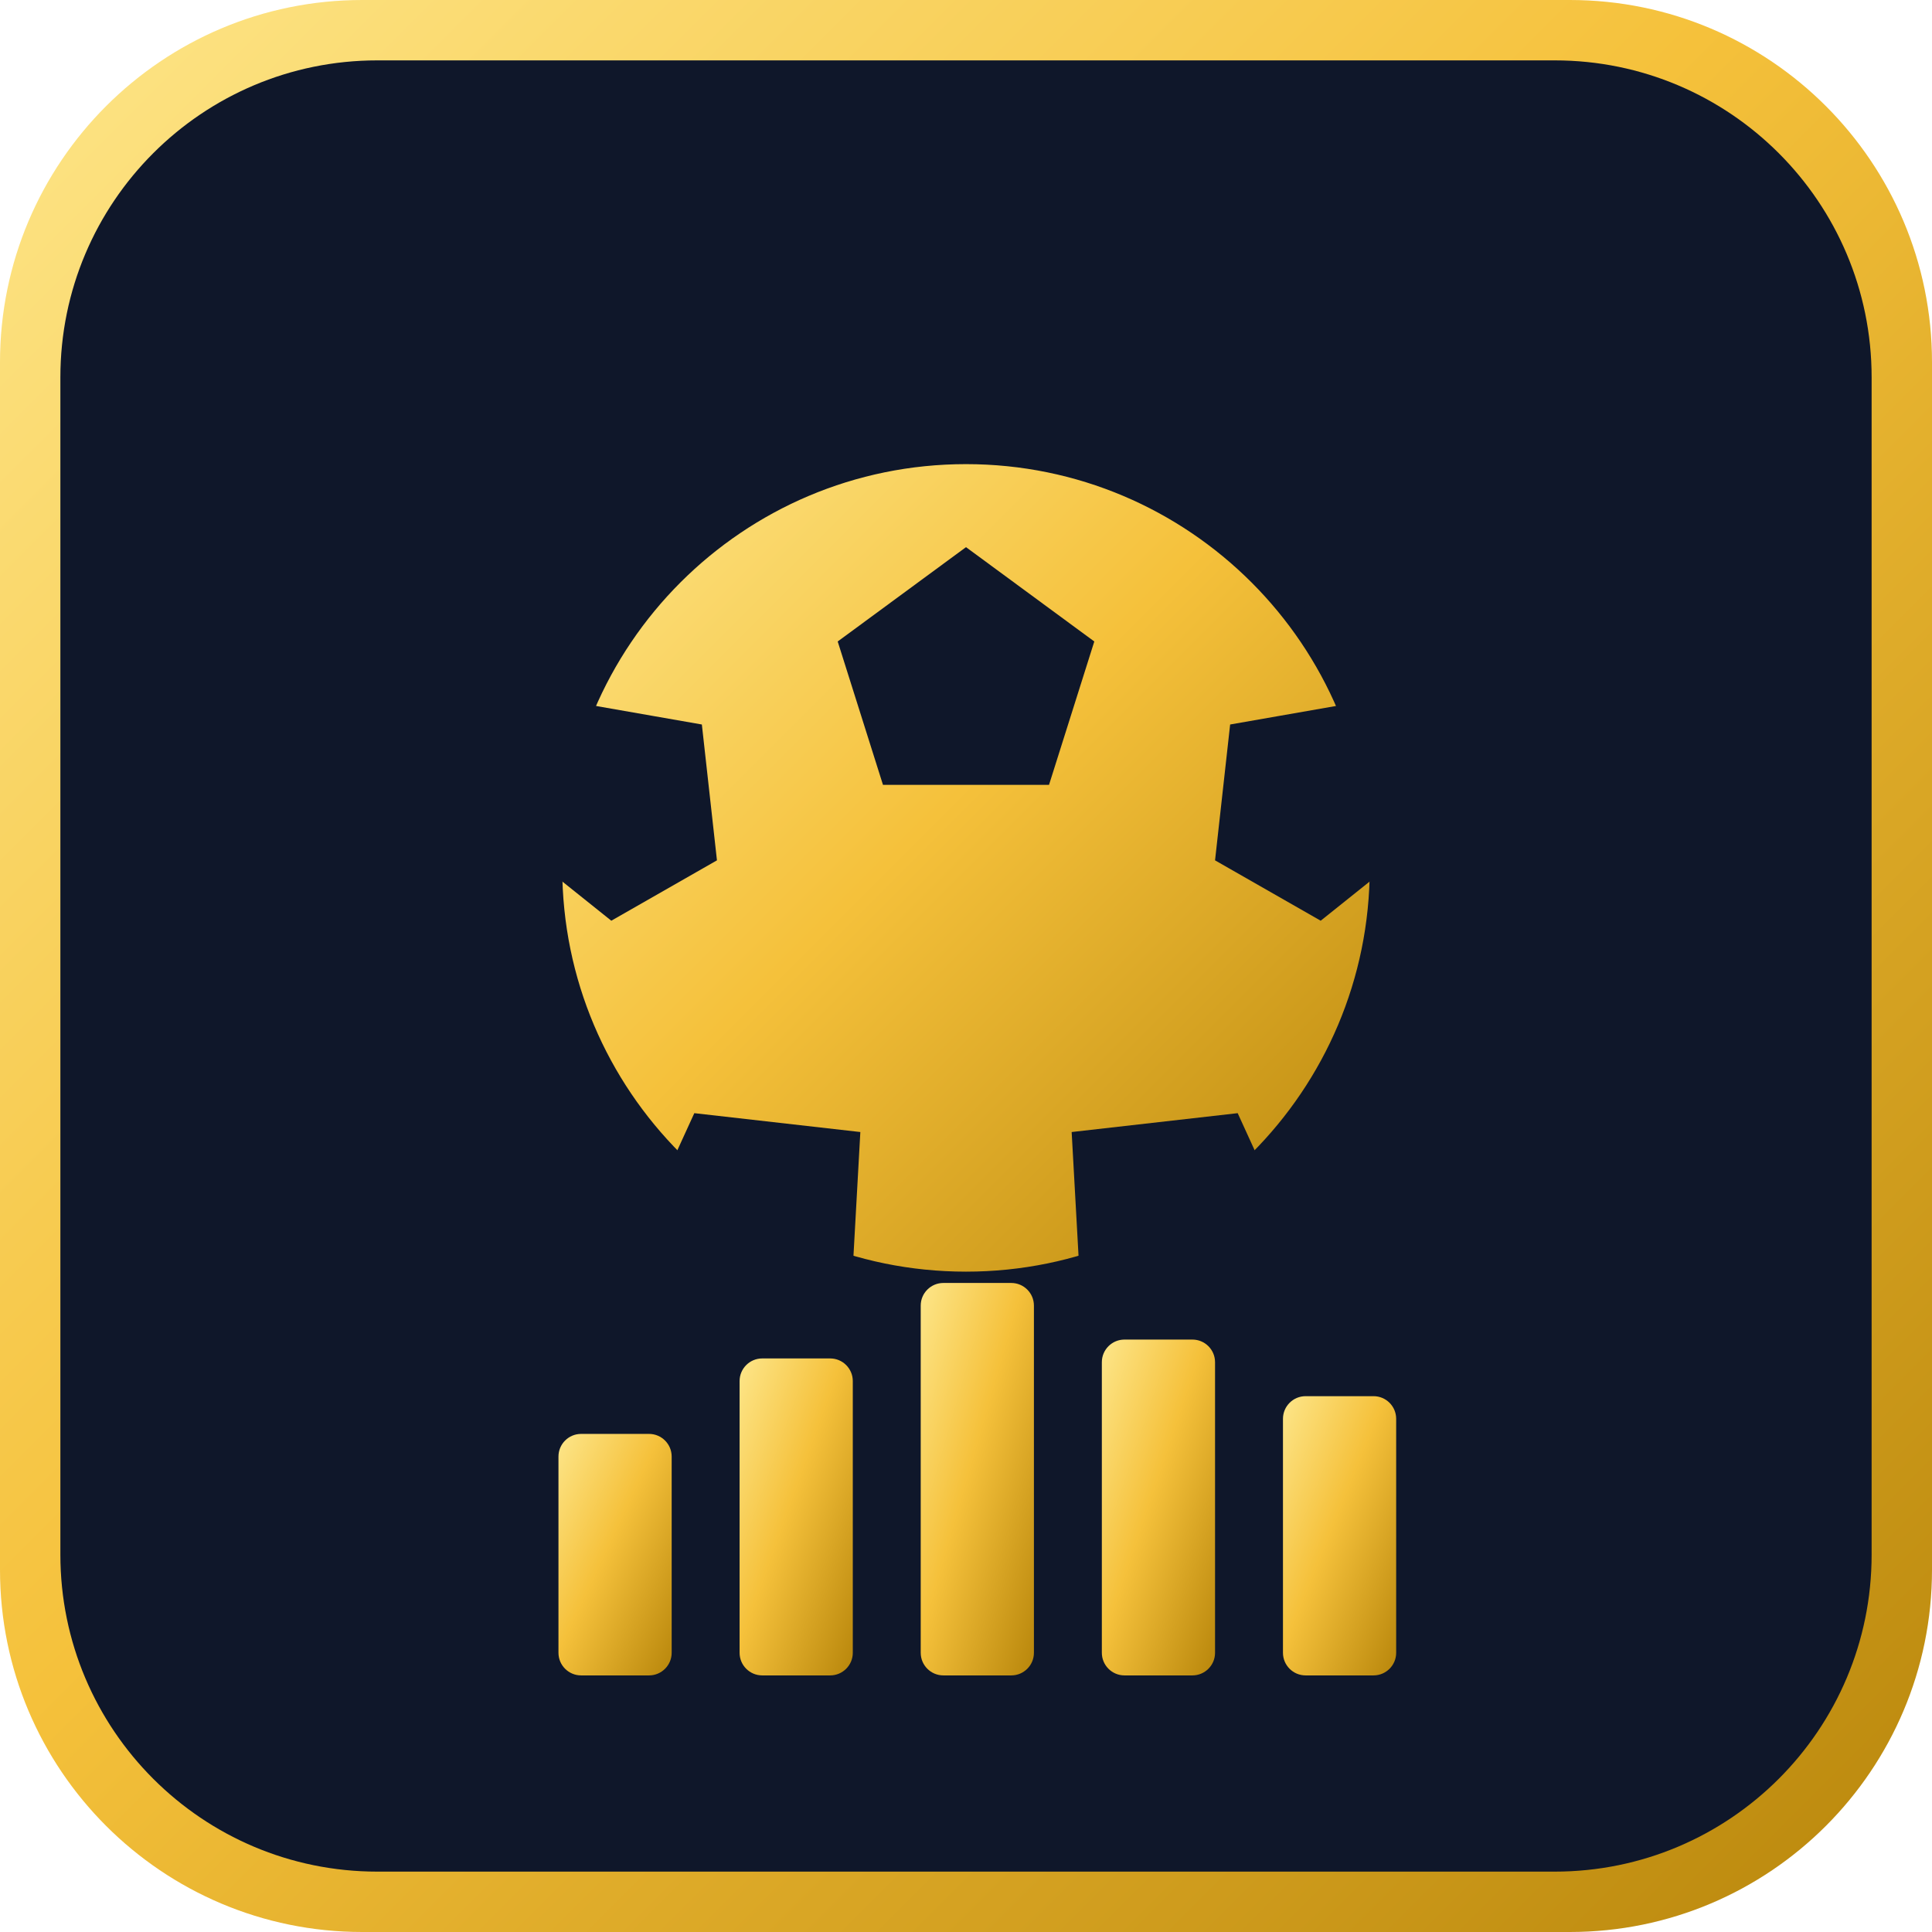
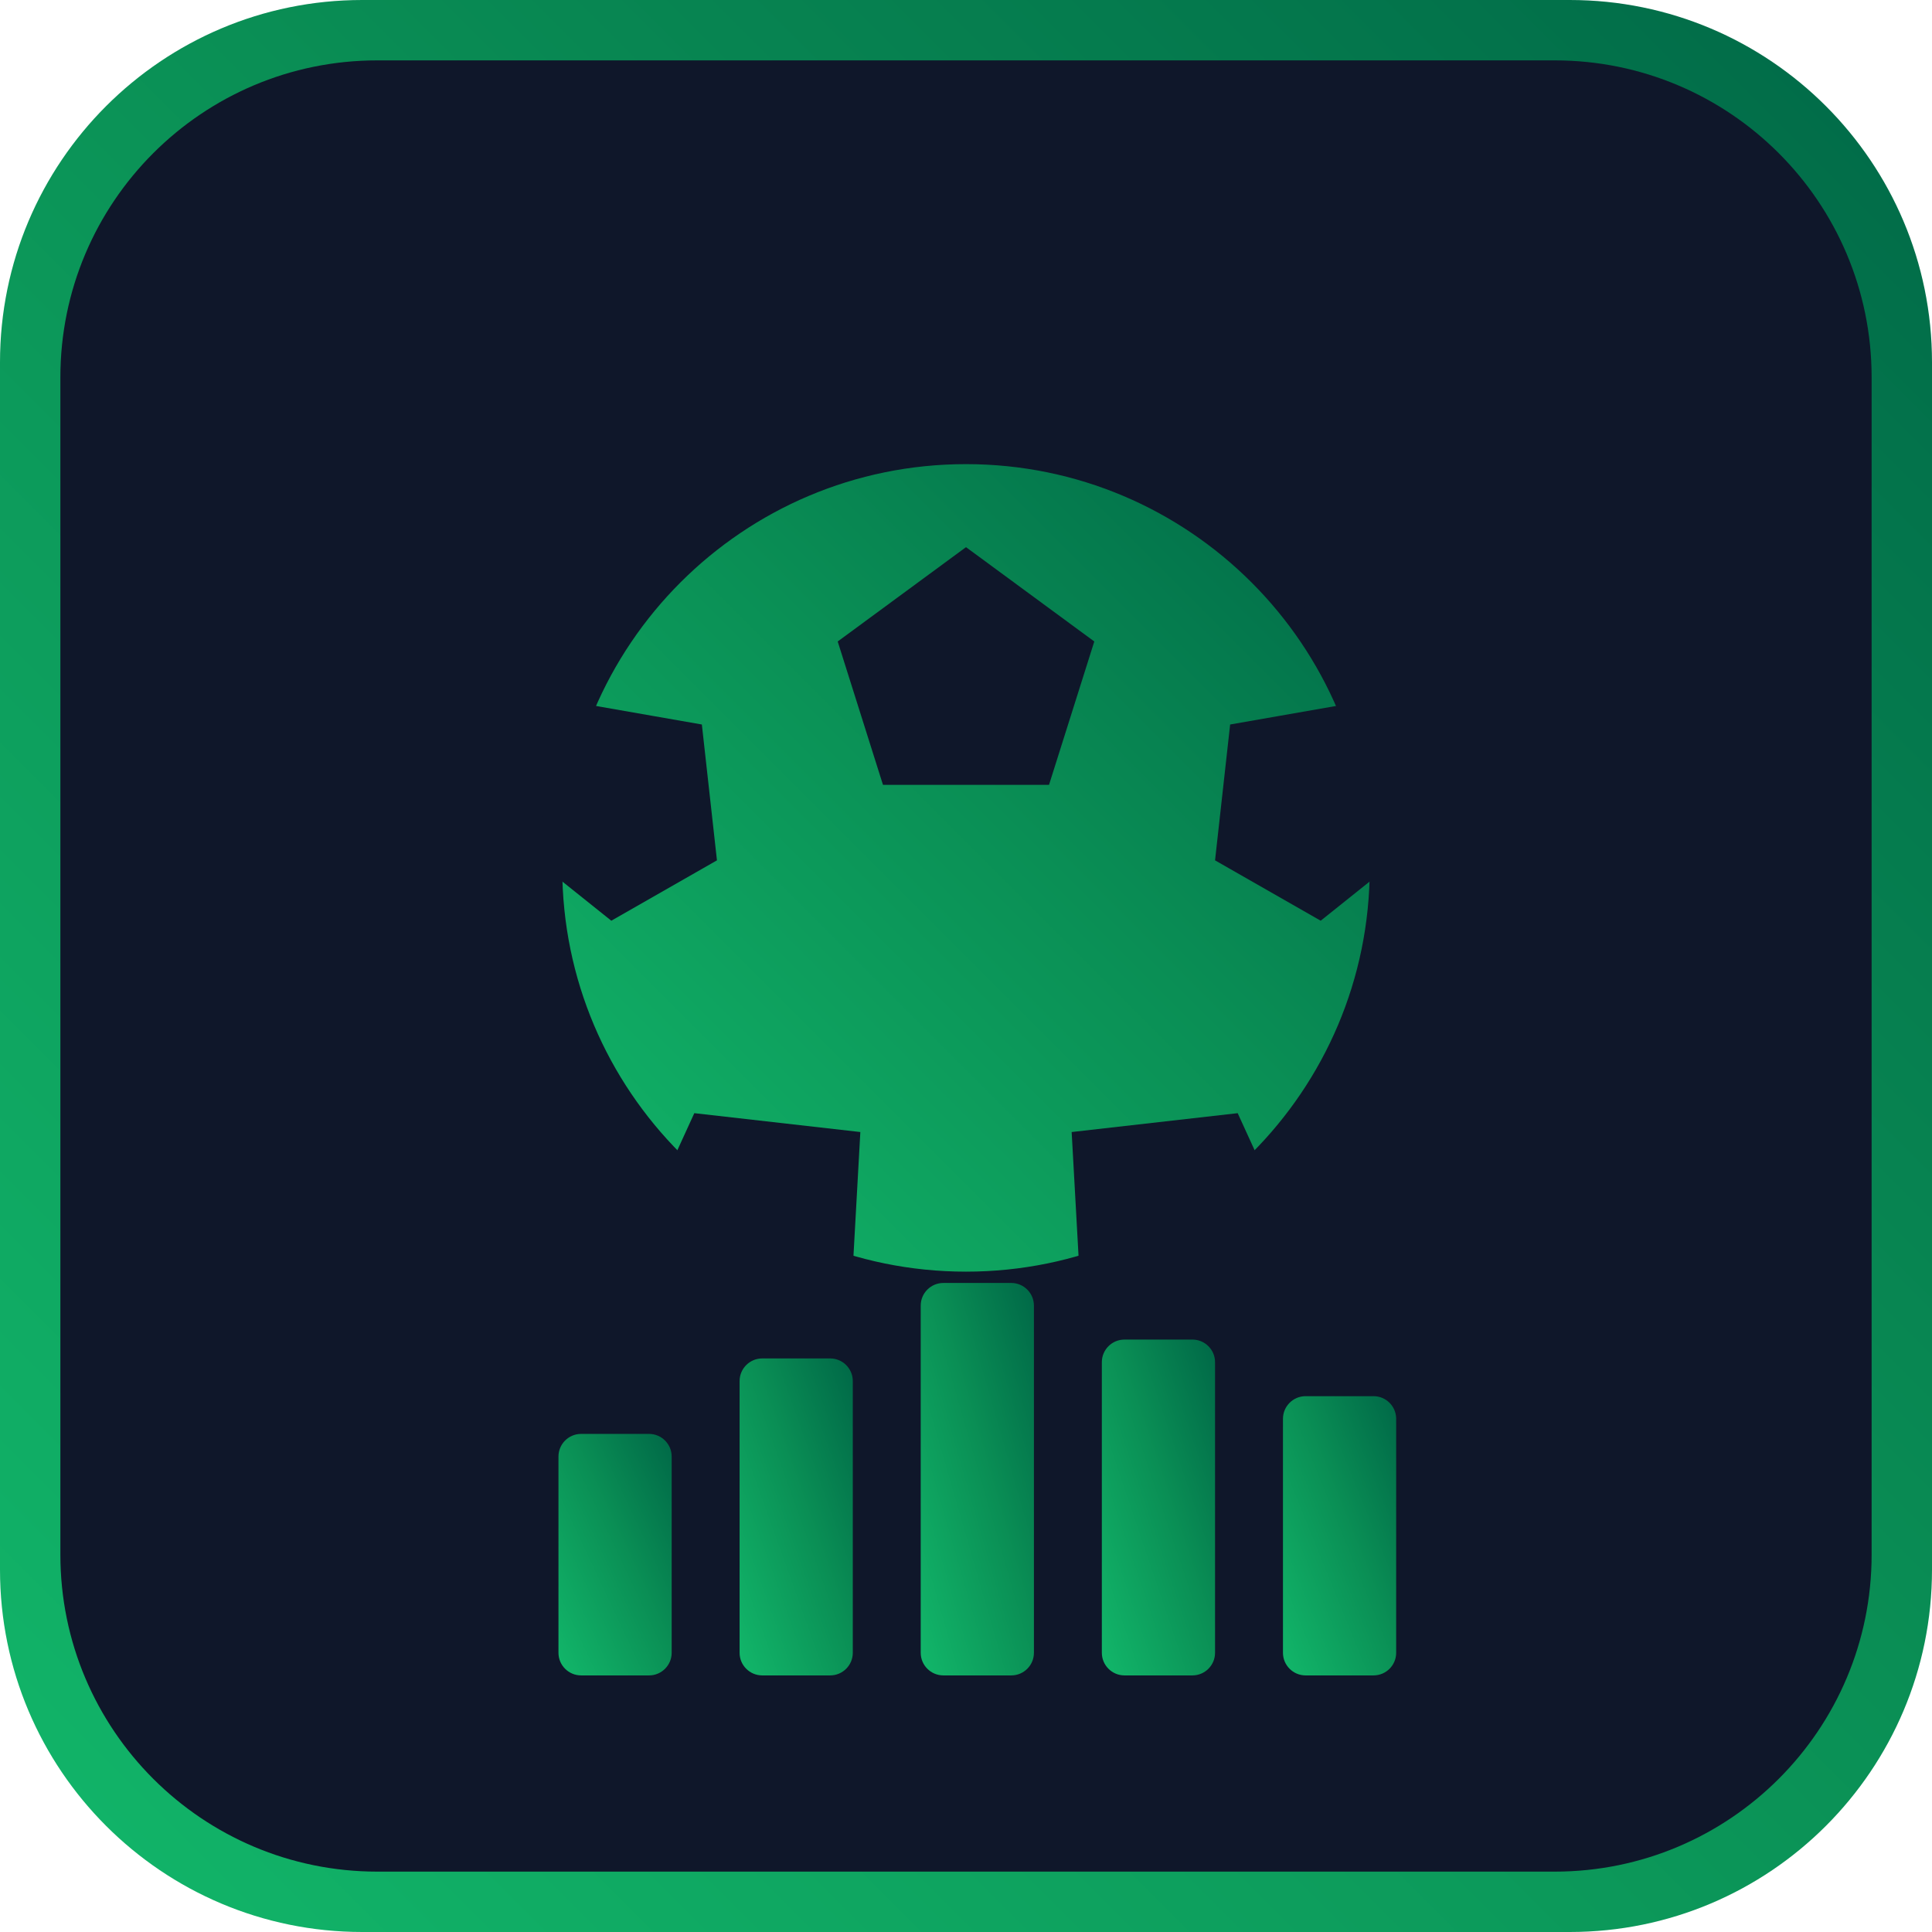
<svg xmlns="http://www.w3.org/2000/svg" viewBox="0 0 512 512">
  <defs>
-     <linearGradient id="gold" x1="0%" y1="0%" x2="100%" y2="100%">
-       <stop offset="0%" stop-color="#FDE68A" />
-       <stop offset="45%" stop-color="#F5C13B" />
-       <stop offset="100%" stop-color="#B8860B" />
+     <linearGradient id="mx" x1="0%" y1="100%" x2="100%" y2="0%">
+       <stop offset="0%" stop-color="#12B76A" />
+       <stop offset="55%" stop-color="#0A8F55" />
+       <stop offset="100%" stop-color="#006847" />
    </linearGradient>
    <clipPath id="ball">
      <circle cx="256" cy="230" r="110" />
    </clipPath>
  </defs>
-   <rect width="512" height="512" rx="96" fill="url(#gold)" />
+   <rect width="512" height="512" rx="96" fill="url(#mx)" />
  <rect x="16" y="16" width="480" height="480" rx="84" fill="#0F172A" />
-   <circle cx="256" cy="230" r="110" fill="url(#gold)" />
+   <circle cx="256" cy="230" r="110" fill="url(#mx)" />
  <g clip-path="url(#ball)">
    <polygon points="256,145 290,170 278,208 234,208 222,170" fill="#0F172A" />
    <polygon points="366,185 380,220 350,244 322,228 326,192" fill="#0F172A" />
    <polygon points="328,295 344,330 316,352 286,336 284,300" fill="#0F172A" />
    <polygon points="184,295 168,330 196,352 226,336 228,300" fill="#0F172A" />
    <polygon points="146,185 186,192 190,228 162,244 132,220" fill="#0F172A" />
  </g>
  <circle cx="256" cy="230" r="110" fill="none" stroke="#0F172A" stroke-width="6" />
-   <rect x="148" y="380" width="30" height="64" rx="6" fill="url(#gold)" />
-   <rect x="196" y="360" width="30" height="84" rx="6" fill="url(#gold)" />
-   <rect x="244" y="340" width="30" height="104" rx="6" fill="url(#gold)" />
-   <rect x="292" y="355" width="30" height="89" rx="6" fill="url(#gold)" />
-   <rect x="340" y="370" width="30" height="74" rx="6" fill="url(#gold)" />
+   <rect x="148" y="380" width="30" height="64" rx="6" fill="url(#mx)" />
+   <rect x="196" y="360" width="30" height="84" rx="6" fill="url(#mx)" />
+   <rect x="244" y="340" width="30" height="104" rx="6" fill="url(#mx)" />
+   <rect x="292" y="355" width="30" height="89" rx="6" fill="url(#mx)" />
+   <rect x="340" y="370" width="30" height="74" rx="6" fill="url(#mx)" />
</svg>
